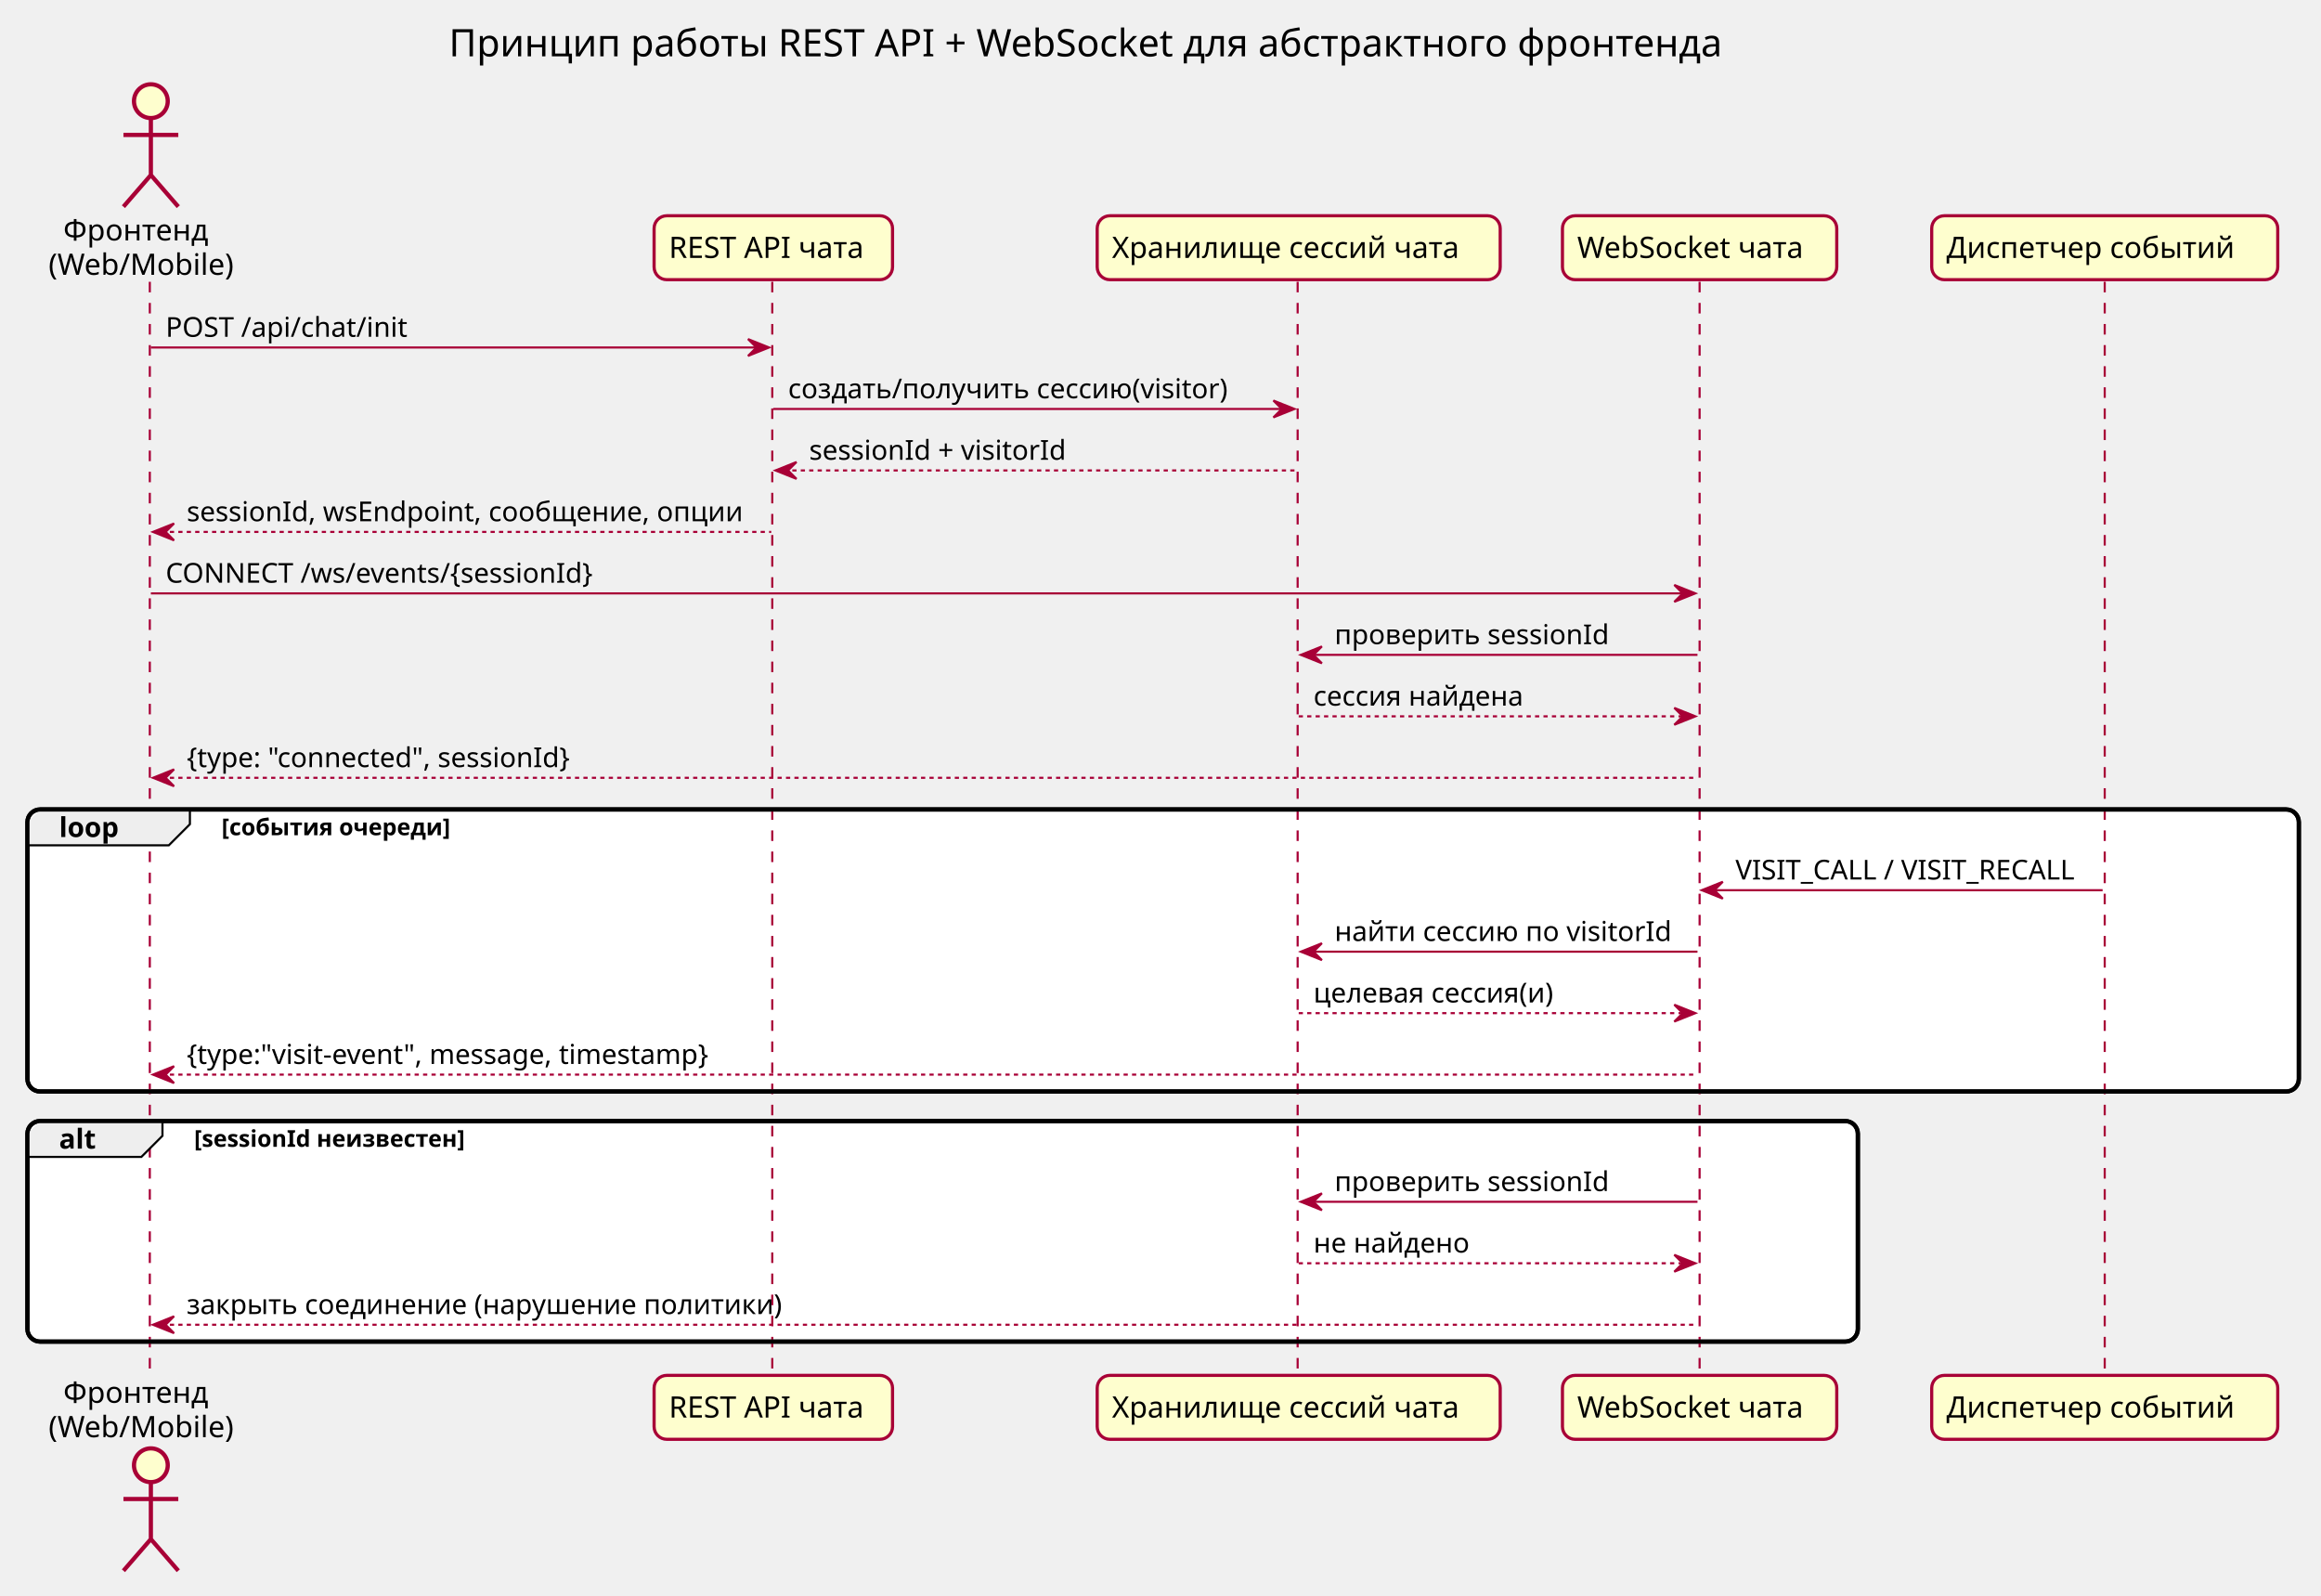
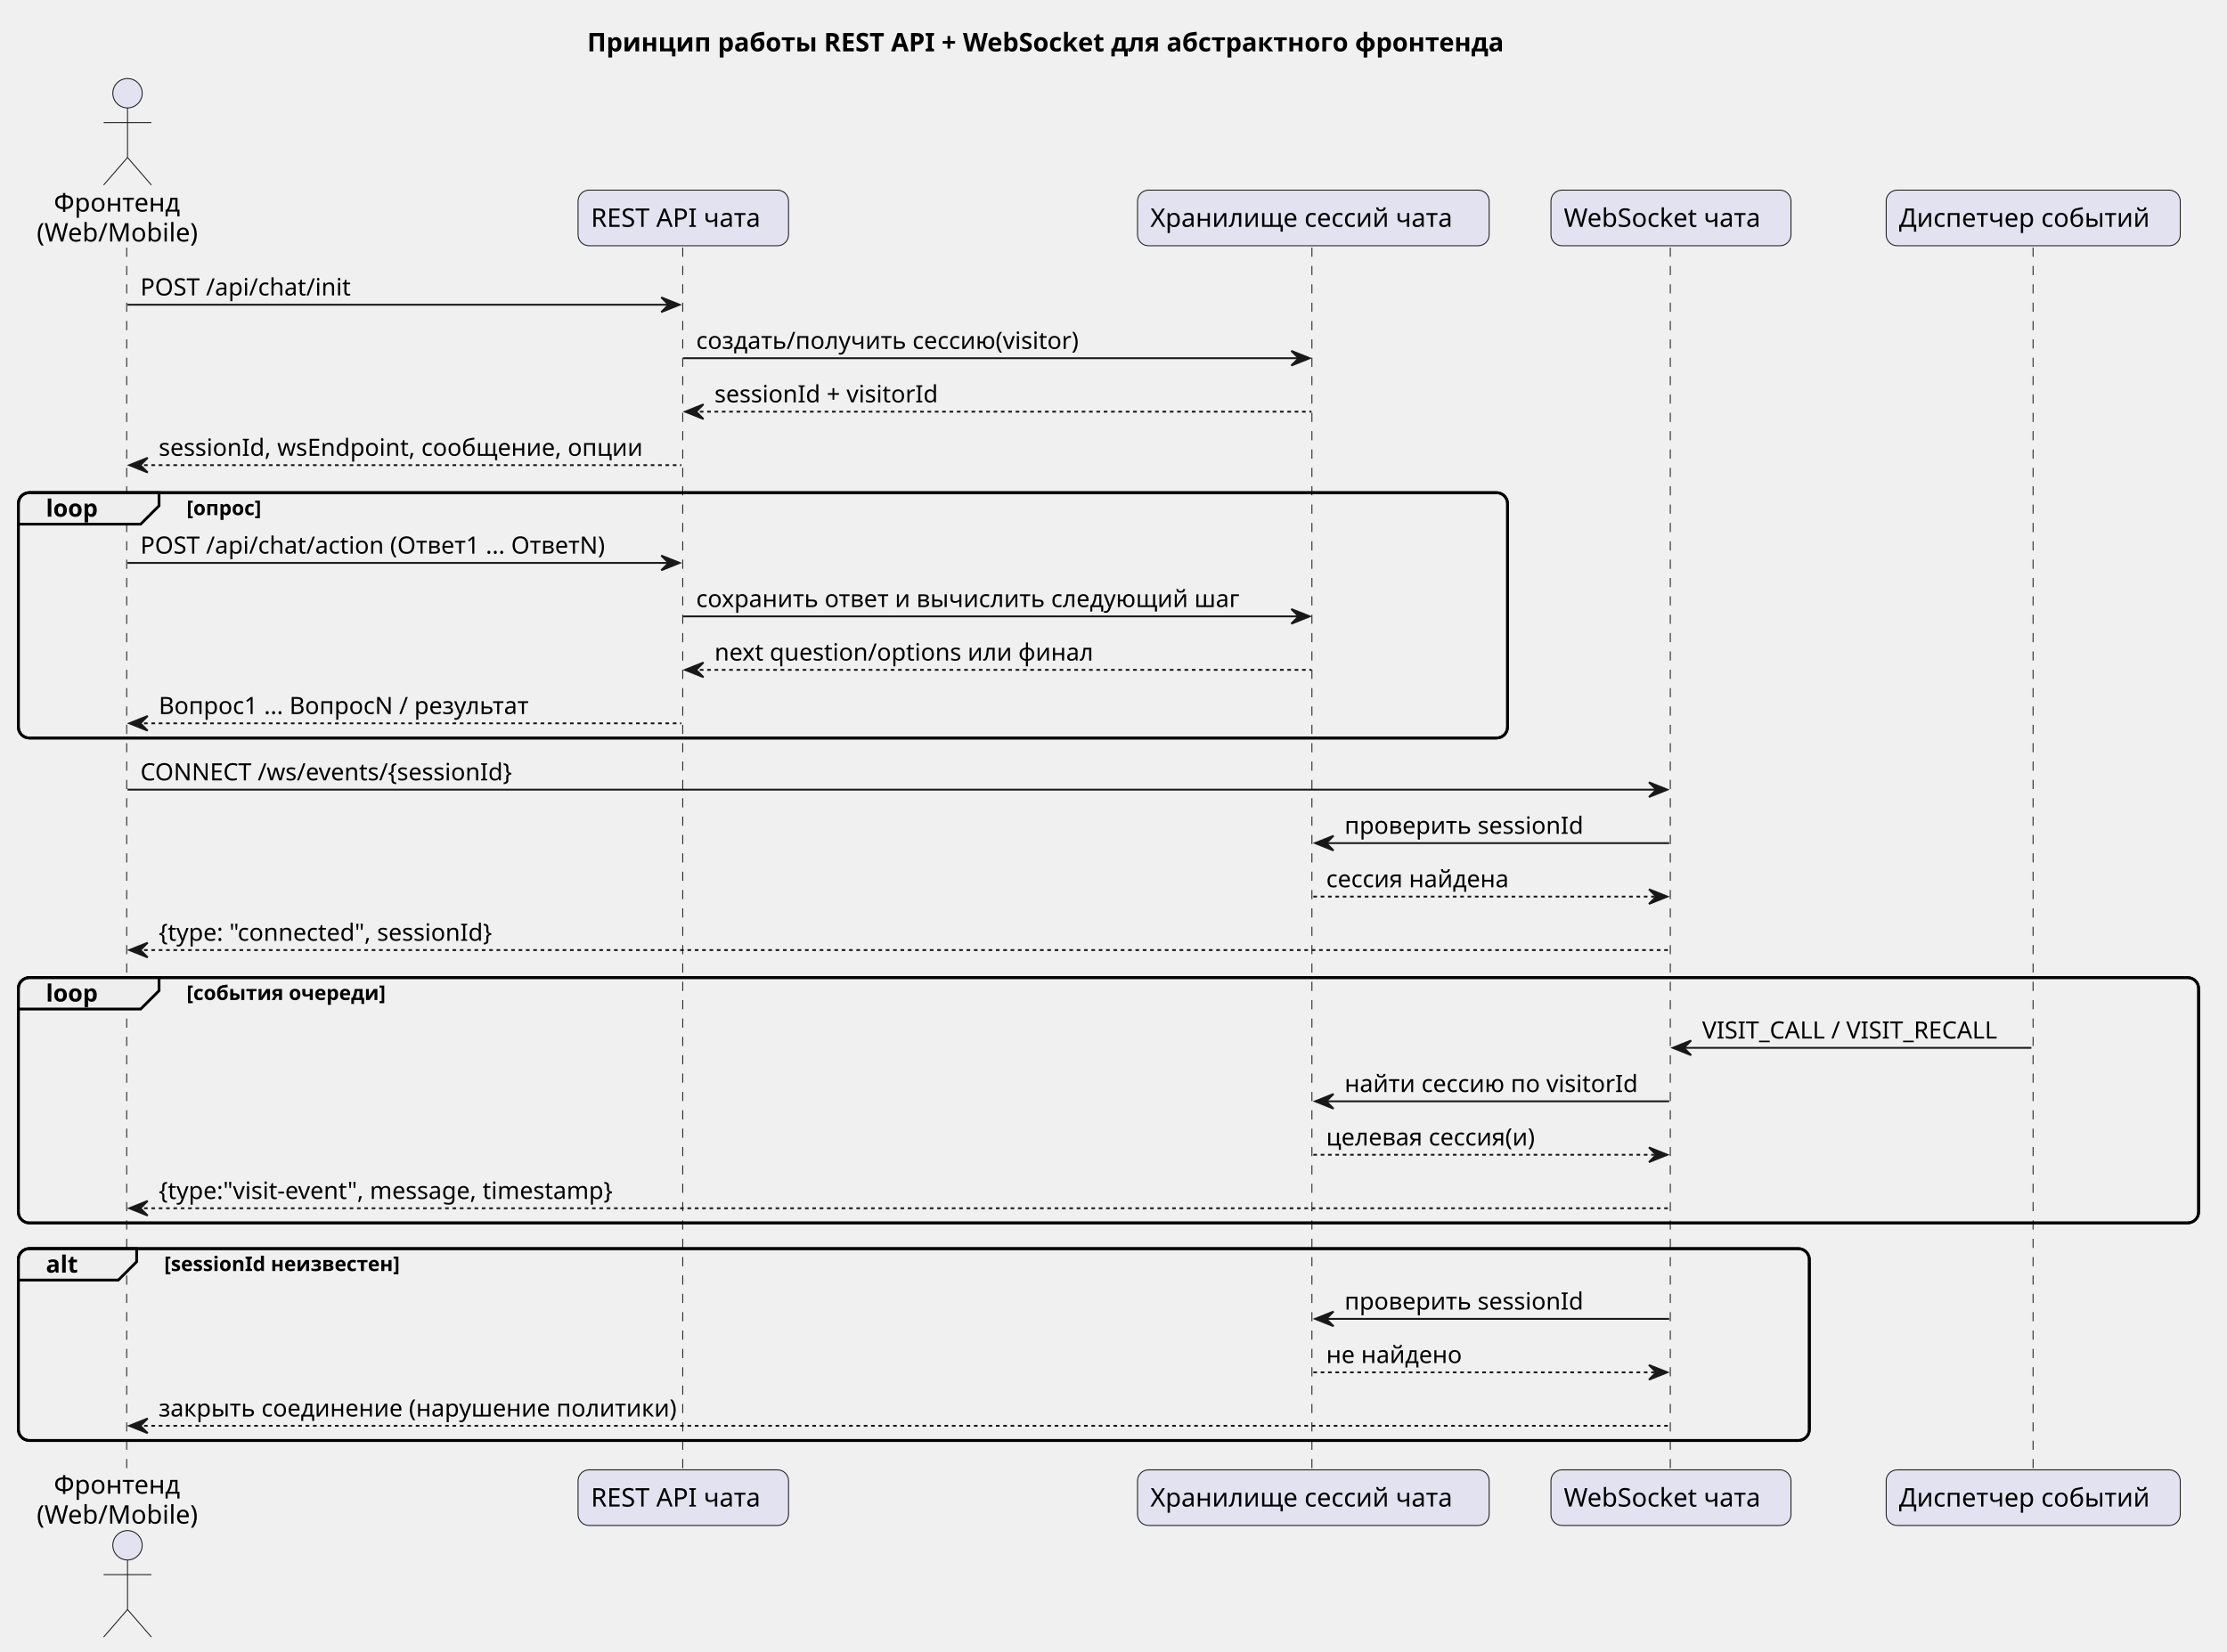
- <svg xmlns="http://www.w3.org/2000/svg" contentScriptType="application/ecmascript" contentStyleType="text/css" height="756px" preserveAspectRatio="none" style="width:1100px;height:756px;" version="1.1" viewBox="0 0 1100 756" width="1100px" zoomAndPan="magnify">
+ <svg xmlns="http://www.w3.org/2000/svg" contentStyleType="text/css" data-diagram-type="SEQUENCE" height="900px" preserveAspectRatio="none" style="width:1213px;height:900px;background:#FFFFFF;" version="1.1" viewBox="0 0 1213 900" width="1213px" zoomAndPan="magnify">
  <defs />
  <g>
-     <text fill="#000000" font-family="sans-serif" font-size="18" lengthAdjust="spacingAndGlyphs" textLength="677" x="212.75" y="26.708">Принцип работы REST API + WebSocket для абстрактного фронтенда</text>
-     <rect fill="#FFFFFF" height="133.664" rx="6" ry="6" style="stroke: #000000; stroke-width: 2.0;" width="1076.5" x="13" y="383.609" />
-     <rect fill="#FFFFFF" height="104.531" rx="6" ry="6" style="stroke: #000000; stroke-width: 2.0;" width="867.5" x="13" y="531.273" />
-     <line style="stroke: #A80036; stroke-width: 1.0; stroke-dasharray: 5.0,5.0;" x1="71" x2="71" y1="133.547" y2="652.805" />
-     <line style="stroke: #A80036; stroke-width: 1.0; stroke-dasharray: 5.0,5.0;" x1="366" x2="366" y1="133.547" y2="652.805" />
-     <line style="stroke: #A80036; stroke-width: 1.0; stroke-dasharray: 5.0,5.0;" x1="615" x2="615" y1="133.547" y2="652.805" />
-     <line style="stroke: #A80036; stroke-width: 1.0; stroke-dasharray: 5.0,5.0;" x1="805.5" x2="805.5" y1="133.547" y2="652.805" />
-     <line style="stroke: #A80036; stroke-width: 1.0; stroke-dasharray: 5.0,5.0;" x1="997.5" x2="997.5" y1="133.547" y2="652.805" />
-     <text fill="#000000" font-family="sans-serif" font-size="14" lengthAdjust="spacingAndGlyphs" textLength="77" x="30" y="113.948">Фронтенд</text>
-     <text fill="#000000" font-family="sans-serif" font-size="14" lengthAdjust="spacingAndGlyphs" textLength="91" x="23" y="130.245">(Web/Mobile)</text>
-     <ellipse cx="71.5" cy="47.953" fill="#FEFECE" rx="8" ry="8" style="stroke: #A80036; stroke-width: 2.0;" />
-     <path d="M71.5,55.953 L71.5,82.953 M58.5,63.953 L84.5,63.953 M71.5,82.953 L58.5,97.953 M71.5,82.953 L84.5,97.953 " fill="none" style="stroke: #A80036; stroke-width: 2.0;" />
-     <text fill="#000000" font-family="sans-serif" font-size="14" lengthAdjust="spacingAndGlyphs" textLength="77" x="30" y="664.8">Фронтенд</text>
-     <text fill="#000000" font-family="sans-serif" font-size="14" lengthAdjust="spacingAndGlyphs" textLength="91" x="23" y="681.097">(Web/Mobile)</text>
-     <ellipse cx="71.5" cy="694.398" fill="#FEFECE" rx="8" ry="8" style="stroke: #A80036; stroke-width: 2.0;" />
-     <path d="M71.5,702.398 L71.5,729.398 M58.5,710.398 L84.5,710.398 M71.5,729.398 L58.5,744.398 M71.5,729.398 L84.5,744.398 " fill="none" style="stroke: #A80036; stroke-width: 2.0;" />
-     <rect fill="#FEFECE" height="30.297" rx="6" ry="6" style="stroke: #A80036; stroke-width: 1.5;" width="113" x="310" y="102.25" />
-     <text fill="#000000" font-family="sans-serif" font-size="14" lengthAdjust="spacingAndGlyphs" textLength="99" x="317" y="122.245">REST API чата</text>
-     <rect fill="#FEFECE" height="30.297" rx="6" ry="6" style="stroke: #A80036; stroke-width: 1.5;" width="113" x="310" y="651.805" />
-     <text fill="#000000" font-family="sans-serif" font-size="14" lengthAdjust="spacingAndGlyphs" textLength="99" x="317" y="671.8">REST API чата</text>
-     <rect fill="#FEFECE" height="30.297" rx="6" ry="6" style="stroke: #A80036; stroke-width: 1.5;" width="191" x="520" y="102.25" />
-     <text fill="#000000" font-family="sans-serif" font-size="14" lengthAdjust="spacingAndGlyphs" textLength="177" x="527" y="122.245">Хранилище сессий чата</text>
-     <rect fill="#FEFECE" height="30.297" rx="6" ry="6" style="stroke: #A80036; stroke-width: 1.5;" width="191" x="520" y="651.805" />
-     <text fill="#000000" font-family="sans-serif" font-size="14" lengthAdjust="spacingAndGlyphs" textLength="177" x="527" y="671.8">Хранилище сессий чата</text>
-     <rect fill="#FEFECE" height="30.297" rx="6" ry="6" style="stroke: #A80036; stroke-width: 1.5;" width="130" x="740.5" y="102.25" />
-     <text fill="#000000" font-family="sans-serif" font-size="14" lengthAdjust="spacingAndGlyphs" textLength="116" x="747.5" y="122.245">WebSocket чата</text>
-     <rect fill="#FEFECE" height="30.297" rx="6" ry="6" style="stroke: #A80036; stroke-width: 1.5;" width="130" x="740.5" y="651.805" />
-     <text fill="#000000" font-family="sans-serif" font-size="14" lengthAdjust="spacingAndGlyphs" textLength="116" x="747.5" y="671.8">WebSocket чата</text>
-     <rect fill="#FEFECE" height="30.297" rx="6" ry="6" style="stroke: #A80036; stroke-width: 1.5;" width="164" x="915.5" y="102.25" />
-     <text fill="#000000" font-family="sans-serif" font-size="14" lengthAdjust="spacingAndGlyphs" textLength="150" x="922.5" y="122.245">Диспетчер событий</text>
-     <rect fill="#FEFECE" height="30.297" rx="6" ry="6" style="stroke: #A80036; stroke-width: 1.5;" width="164" x="915.5" y="651.805" />
-     <text fill="#000000" font-family="sans-serif" font-size="14" lengthAdjust="spacingAndGlyphs" textLength="150" x="922.5" y="671.8">Диспетчер событий</text>
-     <polygon fill="#A80036" points="354.5,160.68,364.5,164.68,354.5,168.68,358.5,164.68" style="stroke: #A80036; stroke-width: 1.0;" />
-     <line style="stroke: #A80036; stroke-width: 1.0;" x1="71.5" x2="360.5" y1="164.68" y2="164.68" />
-     <text fill="#000000" font-family="sans-serif" font-size="13" lengthAdjust="spacingAndGlyphs" textLength="116" x="78.5" y="159.614">POST /api/chat/init</text>
-     <polygon fill="#A80036" points="603.5,189.812,613.5,193.812,603.5,197.812,607.5,193.812" style="stroke: #A80036; stroke-width: 1.0;" />
-     <line style="stroke: #A80036; stroke-width: 1.0;" x1="366.5" x2="609.5" y1="193.812" y2="193.812" />
-     <text fill="#000000" font-family="sans-serif" font-size="13" lengthAdjust="spacingAndGlyphs" textLength="225" x="373.5" y="188.747">создать/получить сессию(visitor)</text>
-     <polygon fill="#A80036" points="377.5,218.945,367.5,222.945,377.5,226.945,373.5,222.945" style="stroke: #A80036; stroke-width: 1.0;" />
-     <line style="stroke: #A80036; stroke-width: 1.0; stroke-dasharray: 2.0,2.0;" x1="371.5" x2="614.5" y1="222.945" y2="222.945" />
-     <text fill="#000000" font-family="sans-serif" font-size="13" lengthAdjust="spacingAndGlyphs" textLength="127" x="383.5" y="217.879">sessionId + visitorId</text>
-     <polygon fill="#A80036" points="82.5,248.078,72.5,252.078,82.5,256.078,78.5,252.078" style="stroke: #A80036; stroke-width: 1.0;" />
-     <line style="stroke: #A80036; stroke-width: 1.0; stroke-dasharray: 2.0,2.0;" x1="76.5" x2="365.5" y1="252.078" y2="252.078" />
-     <text fill="#000000" font-family="sans-serif" font-size="13" lengthAdjust="spacingAndGlyphs" textLength="271" x="88.5" y="247.012">sessionId, wsEndpoint, сообщение, опции</text>
-     <polygon fill="#A80036" points="793.5,277.211,803.5,281.211,793.5,285.211,797.5,281.211" style="stroke: #A80036; stroke-width: 1.0;" />
-     <line style="stroke: #A80036; stroke-width: 1.0;" x1="71.5" x2="799.5" y1="281.211" y2="281.211" />
-     <text fill="#000000" font-family="sans-serif" font-size="13" lengthAdjust="spacingAndGlyphs" textLength="213" x="78.5" y="276.145">CONNECT /ws/events/{sessionId}</text>
-     <polygon fill="#A80036" points="626.5,306.344,616.5,310.344,626.5,314.344,622.5,310.344" style="stroke: #A80036; stroke-width: 1.0;" />
-     <line style="stroke: #A80036; stroke-width: 1.0;" x1="620.5" x2="804.5" y1="310.344" y2="310.344" />
-     <text fill="#000000" font-family="sans-serif" font-size="13" lengthAdjust="spacingAndGlyphs" textLength="136" x="632.5" y="305.278">проверить sessionId</text>
-     <polygon fill="#A80036" points="793.5,335.477,803.5,339.477,793.5,343.477,797.5,339.477" style="stroke: #A80036; stroke-width: 1.0;" />
-     <line style="stroke: #A80036; stroke-width: 1.0; stroke-dasharray: 2.0,2.0;" x1="615.5" x2="799.5" y1="339.477" y2="339.477" />
-     <text fill="#000000" font-family="sans-serif" font-size="13" lengthAdjust="spacingAndGlyphs" textLength="107" x="622.5" y="334.411">сессия найдена</text>
-     <polygon fill="#A80036" points="82.5,364.609,72.5,368.609,82.5,372.609,78.5,368.609" style="stroke: #A80036; stroke-width: 1.0;" />
-     <line style="stroke: #A80036; stroke-width: 1.0; stroke-dasharray: 2.0,2.0;" x1="76.5" x2="804.5" y1="368.609" y2="368.609" />
-     <text fill="#000000" font-family="sans-serif" font-size="13" lengthAdjust="spacingAndGlyphs" textLength="196" x="88.5" y="363.543">{type: "connected", sessionId}</text>
-     <path d="M19,383.609 L90,383.609 L90,390.609 L80,400.609 L13,400.609 L13,389.609 " fill="#EEEEEE" style="stroke: #000000; stroke-width: 1.0;" />
-     <rect fill="none" height="133.664" rx="6" ry="6" style="stroke: #000000; stroke-width: 2.0;" width="1076.5" x="13" y="383.609" />
-     <text fill="#000000" font-family="sans-serif" font-size="13" font-weight="bold" lengthAdjust="spacingAndGlyphs" textLength="32" x="28" y="396.676">loop</text>
-     <text fill="#000000" font-family="sans-serif" font-size="11" font-weight="bold" lengthAdjust="spacingAndGlyphs" textLength="125" x="105" y="395.82">[события очереди]</text>
-     <polygon fill="#A80036" points="816.5,417.875,806.5,421.875,816.5,425.875,812.5,421.875" style="stroke: #A80036; stroke-width: 1.0;" />
-     <line style="stroke: #A80036; stroke-width: 1.0;" x1="810.5" x2="996.5" y1="421.875" y2="421.875" />
-     <text fill="#000000" font-family="sans-serif" font-size="13" lengthAdjust="spacingAndGlyphs" textLength="168" x="822.5" y="416.809">VISIT_CALL / VISIT_RECALL</text>
-     <polygon fill="#A80036" points="626.5,447.008,616.5,451.008,626.5,455.008,622.5,451.008" style="stroke: #A80036; stroke-width: 1.0;" />
-     <line style="stroke: #A80036; stroke-width: 1.0;" x1="620.5" x2="804.5" y1="451.008" y2="451.008" />
-     <text fill="#000000" font-family="sans-serif" font-size="13" lengthAdjust="spacingAndGlyphs" textLength="166" x="632.5" y="445.942">найти сессию по visitorId</text>
-     <polygon fill="#A80036" points="793.5,476.141,803.5,480.141,793.5,484.141,797.5,480.141" style="stroke: #A80036; stroke-width: 1.0;" />
-     <line style="stroke: #A80036; stroke-width: 1.0; stroke-dasharray: 2.0,2.0;" x1="615.5" x2="799.5" y1="480.141" y2="480.141" />
-     <text fill="#000000" font-family="sans-serif" font-size="13" lengthAdjust="spacingAndGlyphs" textLength="124" x="622.5" y="475.075">целевая сессия(и)</text>
-     <polygon fill="#A80036" points="82.5,505.273,72.5,509.273,82.5,513.273,78.5,509.273" style="stroke: #A80036; stroke-width: 1.0;" />
-     <line style="stroke: #A80036; stroke-width: 1.0; stroke-dasharray: 2.0,2.0;" x1="76.5" x2="804.5" y1="509.273" y2="509.273" />
-     <text fill="#000000" font-family="sans-serif" font-size="13" lengthAdjust="spacingAndGlyphs" textLength="269" x="88.5" y="504.207">{type:"visit-event", message, timestamp}</text>
-     <path d="M19,531.273 L77,531.273 L77,538.273 L67,548.273 L13,548.273 L13,537.273 " fill="#EEEEEE" style="stroke: #000000; stroke-width: 1.0;" />
-     <rect fill="none" height="104.531" rx="6" ry="6" style="stroke: #000000; stroke-width: 2.0;" width="867.5" x="13" y="531.273" />
-     <text fill="#000000" font-family="sans-serif" font-size="13" font-weight="bold" lengthAdjust="spacingAndGlyphs" textLength="19" x="28" y="544.34">alt</text>
-     <text fill="#000000" font-family="sans-serif" font-size="11" font-weight="bold" lengthAdjust="spacingAndGlyphs" textLength="149" x="92" y="543.484">[sessionId неизвестен]</text>
-     <polygon fill="#A80036" points="626.5,565.539,616.5,569.539,626.5,573.539,622.5,569.539" style="stroke: #A80036; stroke-width: 1.0;" />
-     <line style="stroke: #A80036; stroke-width: 1.0;" x1="620.5" x2="804.5" y1="569.539" y2="569.539" />
-     <text fill="#000000" font-family="sans-serif" font-size="13" lengthAdjust="spacingAndGlyphs" textLength="136" x="632.5" y="564.473">проверить sessionId</text>
-     <polygon fill="#A80036" points="793.5,594.672,803.5,598.672,793.5,602.672,797.5,598.672" style="stroke: #A80036; stroke-width: 1.0;" />
-     <line style="stroke: #A80036; stroke-width: 1.0; stroke-dasharray: 2.0,2.0;" x1="615.5" x2="799.5" y1="598.672" y2="598.672" />
-     <text fill="#000000" font-family="sans-serif" font-size="13" lengthAdjust="spacingAndGlyphs" textLength="78" x="622.5" y="593.606">не найдено</text>
-     <polygon fill="#A80036" points="82.5,623.805,72.5,627.805,82.5,631.805,78.5,627.805" style="stroke: #A80036; stroke-width: 1.0;" />
-     <line style="stroke: #A80036; stroke-width: 1.0; stroke-dasharray: 2.0,2.0;" x1="76.5" x2="804.5" y1="627.805" y2="627.805" />
-     <text fill="#000000" font-family="sans-serif" font-size="13" lengthAdjust="spacingAndGlyphs" textLength="300" x="88.5" y="622.739">закрыть соединение (нарушение политики)</text>
+     <g class="title" data-source-line="4">
+       <text fill="#000000" font-family="sans-serif" font-size="14" font-weight="700" lengthAdjust="spacing" textLength="566.911" x="319.815" y="27.995">Принцип работы REST API + WebSocket для абстрактного фронтенда</text>
+     </g>
+     <rect fill="none" height="133.664" rx="6" ry="6" style="stroke:#000000;stroke-width:1.5;" width="811.124" x="10" y="268.422" />
+     <rect fill="none" height="133.664" rx="6" ry="6" style="stroke:#000000;stroke-width:1.5;" width="1187.542" x="10" y="532.617" />
+     <rect fill="none" height="104.531" rx="6" ry="6" style="stroke:#000000;stroke-width:1.5;" width="975.511" x="10" y="680.281" />
+     <g class="participant-lifeline" data-entity-uid="part1" data-qualified-name="FE" data-source-line="6" id="part1-lifeline">
+       <g>
+         <rect fill="#000000" fill-opacity="0" height="666.922" width="8" x="65.454" y="134.891" />
+         <line style="stroke:#181818;stroke-width:0.5;stroke-dasharray:5,5;" x1="69" x2="69" y1="134.891" y2="801.812" />
+       </g>
+     </g>
+     <g class="participant-lifeline" data-entity-uid="part2" data-qualified-name="API" data-source-line="7" id="part2-lifeline">
+       <g>
+         <rect fill="#000000" fill-opacity="0" height="666.922" width="8" x="368.179" y="134.891" />
+         <line style="stroke:#181818;stroke-width:0.5;stroke-dasharray:5,5;" x1="371.856" x2="371.856" y1="134.891" y2="801.812" />
+       </g>
+     </g>
+     <g class="participant-lifeline" data-entity-uid="part3" data-qualified-name="SESS" data-source-line="8" id="part3-lifeline">
+       <g>
+         <rect fill="#000000" fill-opacity="0" height="666.922" width="8" x="711.352" y="134.891" />
+         <line style="stroke:#181818;stroke-width:0.5;stroke-dasharray:5,5;" x1="714.581" x2="714.581" y1="134.891" y2="801.812" />
+       </g>
+     </g>
+     <g class="participant-lifeline" data-entity-uid="part4" data-qualified-name="WS" data-source-line="9" id="part4-lifeline">
+       <g>
+         <rect fill="#000000" fill-opacity="0" height="666.922" width="8" x="906.142" y="134.891" />
+         <line style="stroke:#181818;stroke-width:0.5;stroke-dasharray:5,5;" x1="909.773" x2="909.773" y1="134.891" y2="801.812" />
+       </g>
+     </g>
+     <g class="participant-lifeline" data-entity-uid="part5" data-qualified-name="EVT" data-source-line="10" id="part5-lifeline">
+       <g>
+         <rect fill="#000000" fill-opacity="0" height="666.922" width="8" x="1103.452" y="134.891" />
+         <line style="stroke:#181818;stroke-width:0.5;stroke-dasharray:5,5;" x1="1107.362" x2="1107.362" y1="134.891" y2="801.812" />
+       </g>
+     </g>
+     <g class="participant participant-head" data-entity-uid="part1" data-qualified-name="FE" data-source-line="6" id="part1-head">
+       <text fill="#000000" font-family="sans-serif" font-size="14" lengthAdjust="spacing" textLength="74.259" x="29.324" y="115.292">Фронтенд</text>
+       <text fill="#000000" font-family="sans-serif" font-size="14" lengthAdjust="spacing" textLength="92.907" x="20" y="131.589">(Web/Mobile)</text>
+       <ellipse cx="69.454" cy="50.797" fill="#E2E2F0" rx="8" ry="8" style="stroke:#181818;stroke-width:0.5;" />
+       <path d="M69.454,58.797 L69.454,85.797 M56.454,66.797 L82.454,66.797 M69.454,85.797 L56.454,100.797 M69.454,85.797 L82.454,100.797" fill="none" style="stroke:#181818;stroke-width:0.5;" />
+     </g>
+     <g class="participant participant-tail" data-entity-uid="part1" data-qualified-name="FE" data-source-line="6" id="part1-tail">
+       <text fill="#000000" font-family="sans-serif" font-size="14" lengthAdjust="spacing" textLength="74.259" x="29.324" y="813.808">Фронтенд</text>
+       <text fill="#000000" font-family="sans-serif" font-size="14" lengthAdjust="spacing" textLength="92.907" x="20" y="830.105">(Web/Mobile)</text>
+       <ellipse cx="69.454" cy="841.906" fill="#E2E2F0" rx="8" ry="8" style="stroke:#181818;stroke-width:0.5;" />
+       <path d="M69.454,849.906 L69.454,876.906 M56.454,857.906 L82.454,857.906 M69.454,876.906 L56.454,891.906 M69.454,876.906 L82.454,891.906" fill="none" style="stroke:#181818;stroke-width:0.5;" />
+     </g>
+     <g class="participant participant-head" data-entity-uid="part2" data-qualified-name="API" data-source-line="7" id="part2-head">
+       <rect fill="#E2E2F0" height="30.297" rx="6" ry="6" style="stroke:#181818;stroke-width:0.5;" width="114.645" x="314.856" y="103.594" />
+       <text fill="#000000" font-family="sans-serif" font-size="14" lengthAdjust="spacing" textLength="100.645" x="321.856" y="123.589">REST API чата</text>
+     </g>
+     <g class="participant participant-tail" data-entity-uid="part2" data-qualified-name="API" data-source-line="7" id="part2-tail">
+       <rect fill="#E2E2F0" height="30.297" rx="6" ry="6" style="stroke:#181818;stroke-width:0.5;" width="114.645" x="314.856" y="800.812" />
+       <text fill="#000000" font-family="sans-serif" font-size="14" lengthAdjust="spacing" textLength="100.645" x="321.856" y="820.808">REST API чата</text>
+     </g>
+     <g class="participant participant-head" data-entity-uid="part3" data-qualified-name="SESS" data-source-line="8" id="part3-head">
+       <rect fill="#E2E2F0" height="30.297" rx="6" ry="6" style="stroke:#181818;stroke-width:0.5;" width="191.543" x="619.581" y="103.594" />
+       <text fill="#000000" font-family="sans-serif" font-size="14" lengthAdjust="spacing" textLength="177.543" x="626.581" y="123.589">Хранилище сессий чата</text>
+     </g>
+     <g class="participant participant-tail" data-entity-uid="part3" data-qualified-name="SESS" data-source-line="8" id="part3-tail">
+       <rect fill="#E2E2F0" height="30.297" rx="6" ry="6" style="stroke:#181818;stroke-width:0.5;" width="191.543" x="619.581" y="800.812" />
+       <text fill="#000000" font-family="sans-serif" font-size="14" lengthAdjust="spacing" textLength="177.543" x="626.581" y="820.808">Хранилище сессий чата</text>
+     </g>
+     <g class="participant participant-head" data-entity-uid="part4" data-qualified-name="WS" data-source-line="9" id="part4-head">
+       <rect fill="#E2E2F0" height="30.297" rx="6" ry="6" style="stroke:#181818;stroke-width:0.5;" width="130.737" x="844.773" y="103.594" />
+       <text fill="#000000" font-family="sans-serif" font-size="14" lengthAdjust="spacing" textLength="116.737" x="851.773" y="123.589">WebSocket чата</text>
+     </g>
+     <g class="participant participant-tail" data-entity-uid="part4" data-qualified-name="WS" data-source-line="9" id="part4-tail">
+       <rect fill="#E2E2F0" height="30.297" rx="6" ry="6" style="stroke:#181818;stroke-width:0.5;" width="130.737" x="844.773" y="800.812" />
+       <text fill="#000000" font-family="sans-serif" font-size="14" lengthAdjust="spacing" textLength="116.737" x="851.773" y="820.808">WebSocket чата</text>
+     </g>
+     <g class="participant participant-head" data-entity-uid="part5" data-qualified-name="EVT" data-source-line="10" id="part5-head">
+       <rect fill="#E2E2F0" height="30.297" rx="6" ry="6" style="stroke:#181818;stroke-width:0.5;" width="160.18" x="1027.362" y="103.594" />
+       <text fill="#000000" font-family="sans-serif" font-size="14" lengthAdjust="spacing" textLength="146.18" x="1034.362" y="123.589">Диспетчер событий</text>
+     </g>
+     <g class="participant participant-tail" data-entity-uid="part5" data-qualified-name="EVT" data-source-line="10" id="part5-tail">
+       <rect fill="#E2E2F0" height="30.297" rx="6" ry="6" style="stroke:#181818;stroke-width:0.5;" width="160.18" x="1027.362" y="800.812" />
+       <text fill="#000000" font-family="sans-serif" font-size="14" lengthAdjust="spacing" textLength="146.18" x="1034.362" y="820.808">Диспетчер событий</text>
+     </g>
+     <g class="message" data-entity-1="part1" data-entity-2="part2" data-source-line="12" id="msg1">
+       <polygon fill="#181818" points="360.179,162.023,370.179,166.023,360.179,170.023,364.179,166.023" style="stroke:#181818;stroke-width:1;" />
+       <line style="stroke:#181818;stroke-width:1;" x1="69.454" x2="366.179" y1="166.023" y2="166.023" />
+       <text fill="#000000" font-family="sans-serif" font-size="13" lengthAdjust="spacing" textLength="120.377" x="76.454" y="160.958">POST /api/chat/init</text>
+     </g>
+     <g class="message" data-entity-1="part2" data-entity-2="part3" data-source-line="13" id="msg2">
+       <polygon fill="#181818" points="703.352,191.156,713.352,195.156,703.352,199.156,707.352,195.156" style="stroke:#181818;stroke-width:1;" />
+       <line style="stroke:#181818;stroke-width:1;" x1="372.179" x2="709.352" y1="195.156" y2="195.156" />
+       <text fill="#000000" font-family="sans-serif" font-size="13" lengthAdjust="spacing" textLength="225.596" x="379.179" y="190.09">создать/получить сессию(visitor)</text>
+     </g>
+     <g class="message" data-entity-1="part3" data-entity-2="part2" data-source-line="14" id="msg3">
+       <polygon fill="#181818" points="383.179,220.289,373.179,224.289,383.179,228.289,379.179,224.289" style="stroke:#181818;stroke-width:1;" />
+       <line style="stroke:#181818;stroke-width:1;stroke-dasharray:2,2;" x1="377.179" x2="714.352" y1="224.289" y2="224.289" />
+       <text fill="#000000" font-family="sans-serif" font-size="13" lengthAdjust="spacing" textLength="131.536" x="389.179" y="219.223">sessionId + visitorId</text>
+     </g>
+     <g class="message" data-entity-1="part2" data-entity-2="part1" data-source-line="15" id="msg4">
+       <polygon fill="#181818" points="80.454,249.422,70.454,253.422,80.454,257.422,76.454,253.422" style="stroke:#181818;stroke-width:1;" />
+       <line style="stroke:#181818;stroke-width:1;stroke-dasharray:2,2;" x1="74.454" x2="371.179" y1="253.422" y2="253.422" />
+       <text fill="#000000" font-family="sans-serif" font-size="13" lengthAdjust="spacing" textLength="278.726" x="86.454" y="248.356">sessionId, wsEndpoint, сообщение, опции</text>
+     </g>
+     <path d="M16,268.422 L86.624,268.422 L86.624,275.555 L76.624,285.555 L10,285.555 L10,274.422 A6,6 0 0 1 16,268.422" fill="#EEEEEE" style="stroke:#000000;stroke-width:1.5;" />
+     <rect fill="none" height="133.664" rx="6" ry="6" style="stroke:#000000;stroke-width:1.5;" width="811.124" x="10" y="268.422" />
+     <text fill="#000000" font-family="sans-serif" font-size="13" font-weight="700" lengthAdjust="spacing" textLength="31.624" x="25" y="281.489">loop</text>
+     <text fill="#000000" font-family="sans-serif" font-size="11" font-weight="700" lengthAdjust="spacing" textLength="47.164" x="101.624" y="280.632">[опрос]</text>
+     <g class="message" data-entity-1="part1" data-entity-2="part2" data-source-line="19" id="msg5">
+       <polygon fill="#181818" points="360.179,302.688,370.179,306.688,360.179,310.688,364.179,306.688" style="stroke:#181818;stroke-width:1;" />
+       <line style="stroke:#181818;stroke-width:1;" x1="69.454" x2="366.179" y1="306.688" y2="306.688" />
+       <text fill="#000000" font-family="sans-serif" font-size="13" lengthAdjust="spacing" textLength="274.841" x="76.454" y="301.622">POST /api/chat/action (Ответ1 ... ОтветN)</text>
+     </g>
+     <g class="message" data-entity-1="part2" data-entity-2="part3" data-source-line="20" id="msg6">
+       <polygon fill="#181818" points="703.352,331.82,713.352,335.82,703.352,339.82,707.352,335.82" style="stroke:#181818;stroke-width:1;" />
+       <line style="stroke:#181818;stroke-width:1;" x1="372.179" x2="709.352" y1="335.82" y2="335.82" />
+       <text fill="#000000" font-family="sans-serif" font-size="13" lengthAdjust="spacing" textLength="319.173" x="379.179" y="330.754">сохранить ответ и вычислить следующий шаг</text>
+     </g>
+     <g class="message" data-entity-1="part3" data-entity-2="part2" data-source-line="21" id="msg7">
+       <polygon fill="#181818" points="383.179,360.953,373.179,364.953,383.179,368.953,379.179,364.953" style="stroke:#181818;stroke-width:1;" />
+       <line style="stroke:#181818;stroke-width:1;stroke-dasharray:2,2;" x1="377.179" x2="714.352" y1="364.953" y2="364.953" />
+       <text fill="#000000" font-family="sans-serif" font-size="13" lengthAdjust="spacing" textLength="219.394" x="389.179" y="359.887">next question/options или финал</text>
+     </g>
+     <g class="message" data-entity-1="part2" data-entity-2="part1" data-source-line="22" id="msg8">
+       <polygon fill="#181818" points="80.454,390.086,70.454,394.086,80.454,398.086,76.454,394.086" style="stroke:#181818;stroke-width:1;" />
+       <line style="stroke:#181818;stroke-width:1;stroke-dasharray:2,2;" x1="74.454" x2="371.179" y1="394.086" y2="394.086" />
+       <text fill="#000000" font-family="sans-serif" font-size="13" lengthAdjust="spacing" textLength="218.69" x="86.454" y="389.02">Вопрос1 ... ВопросN / результат</text>
+     </g>
+     <g class="message" data-entity-1="part1" data-entity-2="part4" data-source-line="25" id="msg9">
+       <polygon fill="#181818" points="898.142,426.219,908.142,430.219,898.142,434.219,902.142,430.219" style="stroke:#181818;stroke-width:1;" />
+       <line style="stroke:#181818;stroke-width:1;" x1="69.454" x2="904.142" y1="430.219" y2="430.219" />
+       <text fill="#000000" font-family="sans-serif" font-size="13" lengthAdjust="spacing" textLength="219.216" x="76.454" y="425.153">CONNECT /ws/events/{sessionId}</text>
+     </g>
+     <g class="message" data-entity-1="part4" data-entity-2="part3" data-source-line="26" id="msg10">
+       <polygon fill="#181818" points="726.352,455.352,716.352,459.352,726.352,463.352,722.352,459.352" style="stroke:#181818;stroke-width:1;" />
+       <line style="stroke:#181818;stroke-width:1;" x1="720.352" x2="909.142" y1="459.352" y2="459.352" />
+       <text fill="#000000" font-family="sans-serif" font-size="13" lengthAdjust="spacing" textLength="136.64" x="732.352" y="454.286">проверить sessionId</text>
+     </g>
+     <g class="message" data-entity-1="part3" data-entity-2="part4" data-source-line="27" id="msg11">
+       <polygon fill="#181818" points="898.142,484.484,908.142,488.484,898.142,492.484,902.142,488.484" style="stroke:#181818;stroke-width:1;" />
+       <line style="stroke:#181818;stroke-width:1;stroke-dasharray:2,2;" x1="715.352" x2="904.142" y1="488.484" y2="488.484" />
+       <text fill="#000000" font-family="sans-serif" font-size="13" lengthAdjust="spacing" textLength="108.209" x="722.352" y="483.418">сессия найдена</text>
+     </g>
+     <g class="message" data-entity-1="part4" data-entity-2="part1" data-source-line="28" id="msg12">
+       <polygon fill="#181818" points="80.454,513.617,70.454,517.617,80.454,521.617,76.454,517.617" style="stroke:#181818;stroke-width:1;" />
+       <line style="stroke:#181818;stroke-width:1;stroke-dasharray:2,2;" x1="74.454" x2="909.142" y1="517.617" y2="517.617" />
+       <text fill="#000000" font-family="sans-serif" font-size="13" lengthAdjust="spacing" textLength="202.598" x="86.454" y="512.551">{type: "connected", sessionId}</text>
+     </g>
+     <path d="M16,532.617 L86.624,532.617 L86.624,539.75 L76.624,549.75 L10,549.75 L10,538.617 A6,6 0 0 1 16,532.617" fill="#EEEEEE" style="stroke:#000000;stroke-width:1.5;" />
+     <rect fill="none" height="133.664" rx="6" ry="6" style="stroke:#000000;stroke-width:1.5;" width="1187.542" x="10" y="532.617" />
+     <text fill="#000000" font-family="sans-serif" font-size="13" font-weight="700" lengthAdjust="spacing" textLength="31.624" x="25" y="545.684">loop</text>
+     <text fill="#000000" font-family="sans-serif" font-size="11" font-weight="700" lengthAdjust="spacing" textLength="121.231" x="101.624" y="544.828">[события очереди]</text>
+     <g class="message" data-entity-1="part5" data-entity-2="part4" data-source-line="31" id="msg13">
+       <polygon fill="#181818" points="921.142,566.883,911.142,570.883,921.142,574.883,917.142,570.883" style="stroke:#181818;stroke-width:1;" />
+       <line style="stroke:#181818;stroke-width:1;" x1="915.142" x2="1106.452" y1="570.883" y2="570.883" />
+       <text fill="#000000" font-family="sans-serif" font-size="13" lengthAdjust="spacing" textLength="173.31" x="927.142" y="565.817">VISIT_CALL / VISIT_RECALL</text>
+     </g>
+     <g class="message" data-entity-1="part4" data-entity-2="part3" data-source-line="32" id="msg14">
+       <polygon fill="#181818" points="726.352,596.016,716.352,600.016,726.352,604.016,722.352,600.016" style="stroke:#181818;stroke-width:1;" />
+       <line style="stroke:#181818;stroke-width:1;" x1="720.352" x2="909.142" y1="600.016" y2="600.016" />
+       <text fill="#000000" font-family="sans-serif" font-size="13" lengthAdjust="spacing" textLength="170.79" x="732.352" y="594.95">найти сессию по visitorId</text>
+     </g>
+     <g class="message" data-entity-1="part3" data-entity-2="part4" data-source-line="33" id="msg15">
+       <polygon fill="#181818" points="898.142,625.148,908.142,629.148,898.142,633.148,902.142,629.148" style="stroke:#181818;stroke-width:1;" />
+       <line style="stroke:#181818;stroke-width:1;stroke-dasharray:2,2;" x1="715.352" x2="904.142" y1="629.148" y2="629.148" />
+       <text fill="#000000" font-family="sans-serif" font-size="13" lengthAdjust="spacing" textLength="125.036" x="722.352" y="624.082">целевая сессия(и)</text>
+     </g>
+     <g class="message" data-entity-1="part4" data-entity-2="part1" data-source-line="34" id="msg16">
+       <polygon fill="#181818" points="80.454,654.281,70.454,658.281,80.454,662.281,76.454,658.281" style="stroke:#181818;stroke-width:1;" />
+       <line style="stroke:#181818;stroke-width:1;stroke-dasharray:2,2;" x1="74.454" x2="909.142" y1="658.281" y2="658.281" />
+       <text fill="#000000" font-family="sans-serif" font-size="13" lengthAdjust="spacing" textLength="275.501" x="86.454" y="653.215">{type:"visit-event", message, timestamp}</text>
+     </g>
+     <path d="M16,680.281 L74.443,680.281 L74.443,687.414 L64.443,697.414 L10,697.414 L10,686.281 A6,6 0 0 1 16,680.281" fill="#EEEEEE" style="stroke:#000000;stroke-width:1.5;" />
+     <rect fill="none" height="104.531" rx="6" ry="6" style="stroke:#000000;stroke-width:1.5;" width="975.511" x="10" y="680.281" />
+     <text fill="#000000" font-family="sans-serif" font-size="13" font-weight="700" lengthAdjust="spacing" textLength="19.443" x="25" y="693.348">alt</text>
+     <text fill="#000000" font-family="sans-serif" font-size="11" font-weight="700" lengthAdjust="spacing" textLength="143.65" x="89.443" y="692.492">[sessionId неизвестен]</text>
+     <g class="message" data-entity-1="part4" data-entity-2="part3" data-source-line="38" id="msg17">
+       <polygon fill="#181818" points="726.352,714.547,716.352,718.547,726.352,722.547,722.352,718.547" style="stroke:#181818;stroke-width:1;" />
+       <line style="stroke:#181818;stroke-width:1;" x1="720.352" x2="909.142" y1="718.547" y2="718.547" />
+       <text fill="#000000" font-family="sans-serif" font-size="13" lengthAdjust="spacing" textLength="136.64" x="732.352" y="713.481">проверить sessionId</text>
+     </g>
+     <g class="message" data-entity-1="part3" data-entity-2="part4" data-source-line="39" id="msg18">
+       <polygon fill="#181818" points="898.142,743.68,908.142,747.68,898.142,751.68,902.142,747.68" style="stroke:#181818;stroke-width:1;" />
+       <line style="stroke:#181818;stroke-width:1;stroke-dasharray:2,2;" x1="715.352" x2="904.142" y1="747.68" y2="747.68" />
+       <text fill="#000000" font-family="sans-serif" font-size="13" lengthAdjust="spacing" textLength="78.984" x="722.352" y="742.614">не найдено</text>
+     </g>
+     <g class="message" data-entity-1="part4" data-entity-2="part1" data-source-line="40" id="msg19">
+       <polygon fill="#181818" points="80.454,772.812,70.454,776.812,80.454,780.812,76.454,776.812" style="stroke:#181818;stroke-width:1;" />
+       <line style="stroke:#181818;stroke-width:1;stroke-dasharray:2,2;" x1="74.454" x2="909.142" y1="776.812" y2="776.812" />
+       <text fill="#000000" font-family="sans-serif" font-size="13" lengthAdjust="spacing" textLength="303.786" x="86.454" y="771.747">закрыть соединение (нарушение политики)</text>
+     </g>
  </g>
</svg>
